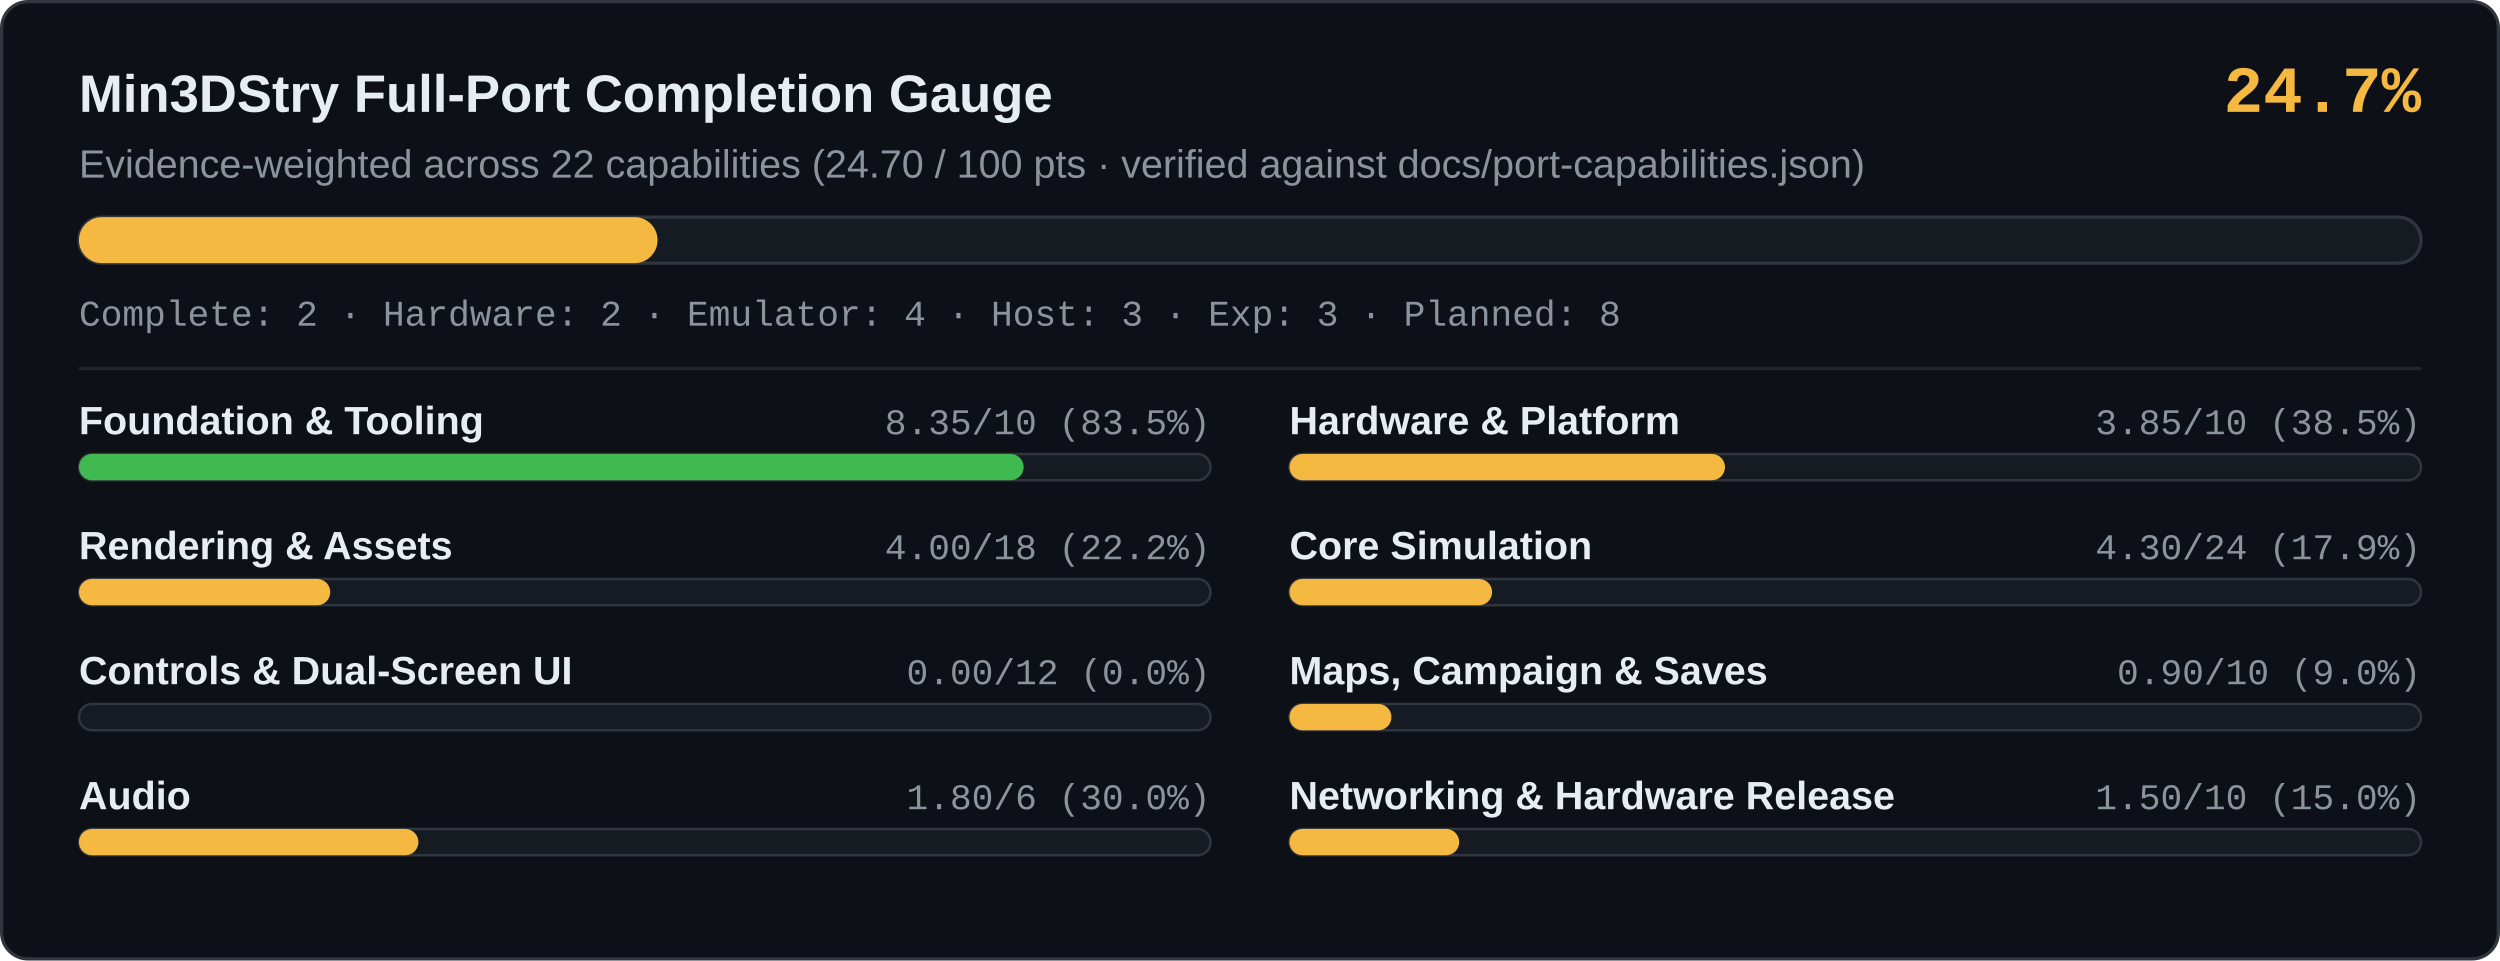
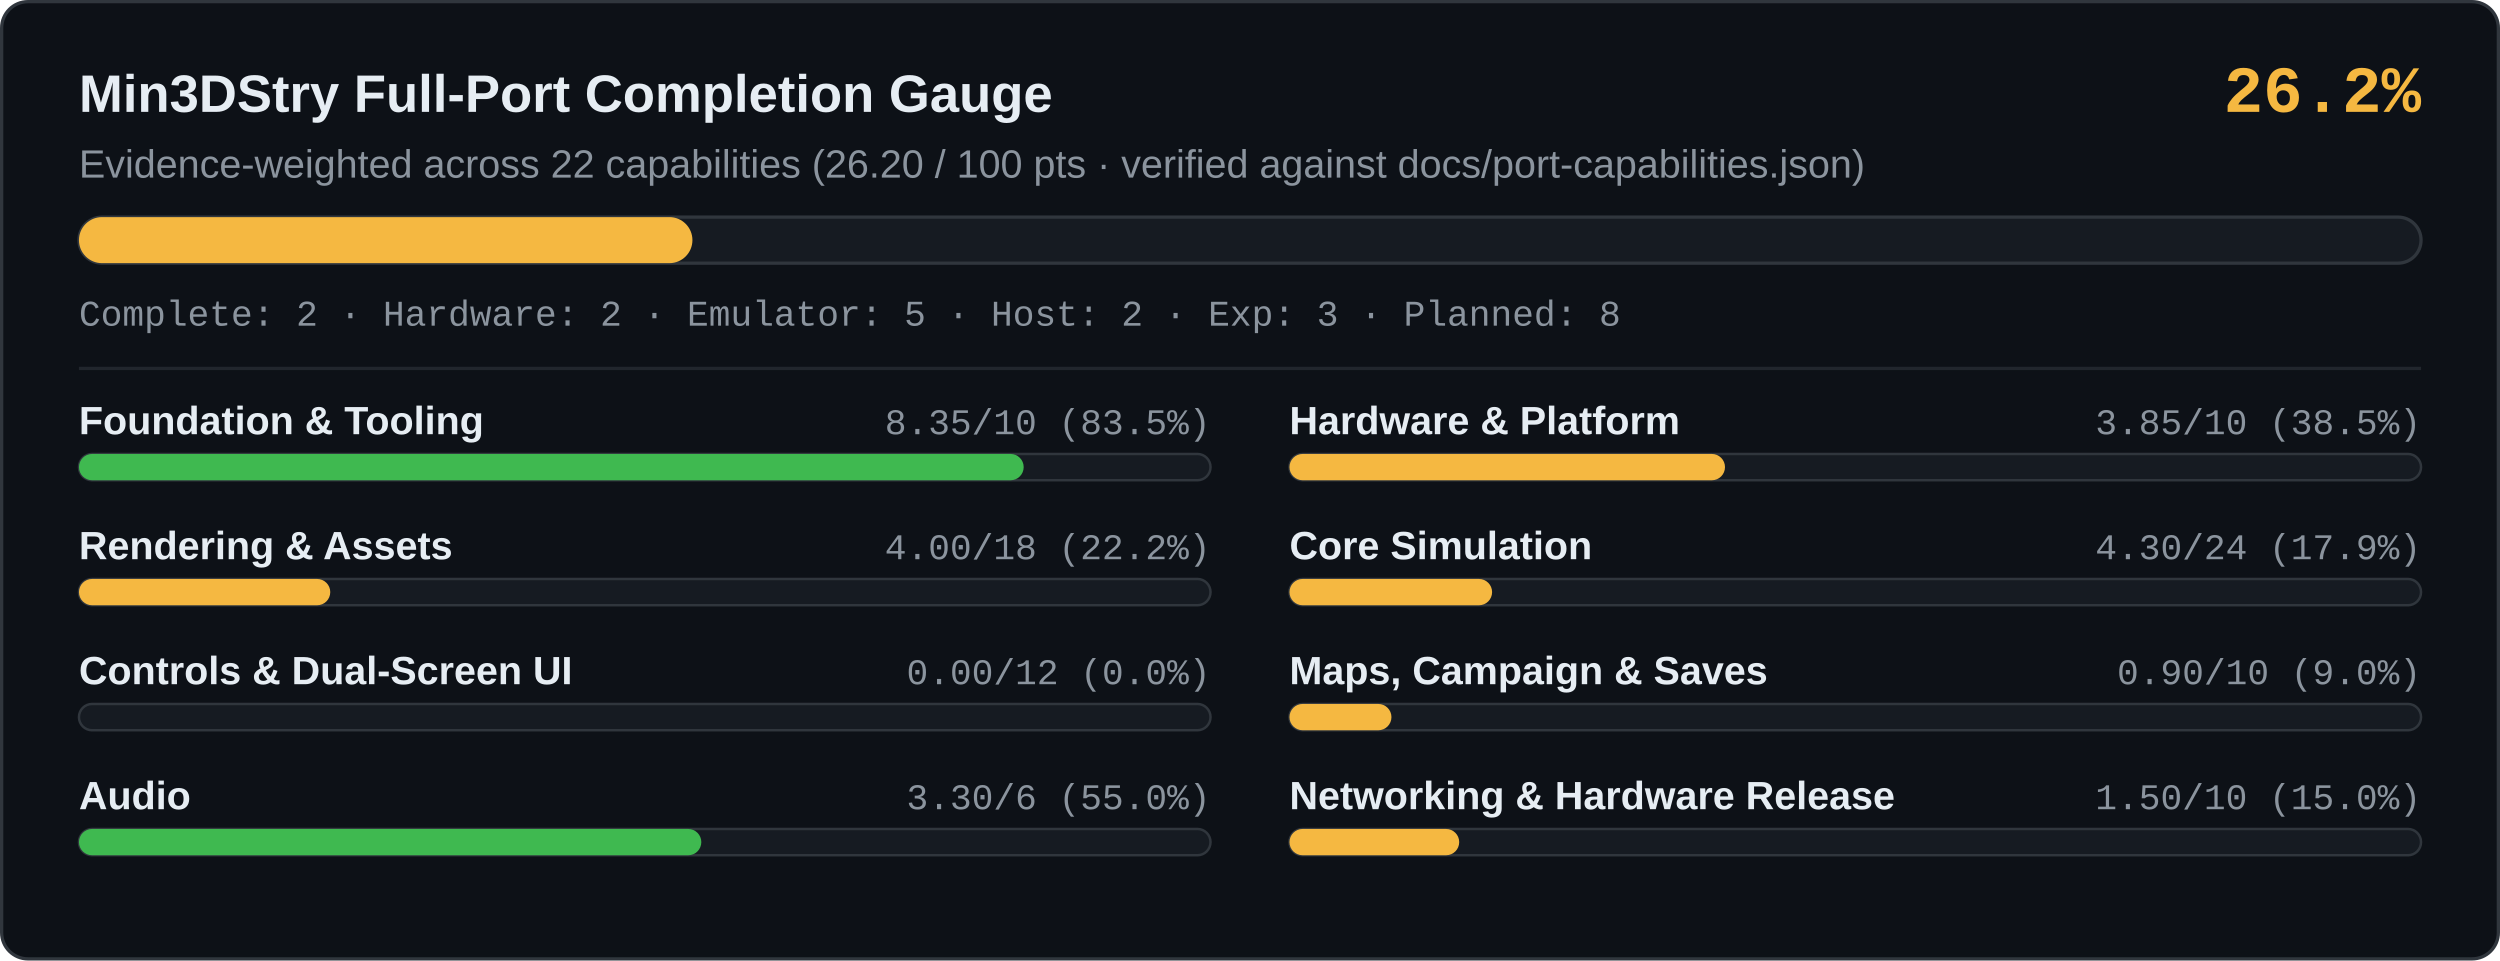
- <svg xmlns="http://www.w3.org/2000/svg" width="760" height="292" viewBox="0 0 760 292" role="img" aria-label="Min3DStry Port Completion 24.7%">
+ <svg xmlns="http://www.w3.org/2000/svg" width="760" height="292" viewBox="0 0 760 292" role="img" aria-label="Min3DStry Port Completion 26.2%">
  <rect x="0.5" y="0.5" width="759" height="291" rx="8" fill="#0d1117" stroke="#30363d" />
  <text x="24" y="34" fill="#e6edf3" font-family="Segoe UI, Ubuntu, Arial, sans-serif" font-size="16" font-weight="700">Min3DStry Full-Port Completion Gauge</text>
-   <text x="736" y="34" text-anchor="end" fill="#f5b841" font-family="Consolas, Liberation Mono, monospace" font-size="20" font-weight="700">24.7%</text>
-   <text x="24" y="54" fill="#8b949e" font-family="Segoe UI, Ubuntu, Arial, sans-serif" font-size="12">Evidence-weighted across 22 capabilities (24.70 / 100 pts · verified against docs/port-capabilities.json)</text>
+   <text x="736" y="34" text-anchor="end" fill="#f5b841" font-family="Consolas, Liberation Mono, monospace" font-size="20" font-weight="700">26.2%</text>
+   <text x="24" y="54" fill="#8b949e" font-family="Segoe UI, Ubuntu, Arial, sans-serif" font-size="12">Evidence-weighted across 22 capabilities (26.20 / 100 pts · verified against docs/port-capabilities.json)</text>
  <rect x="24" y="66" width="712" height="14" rx="7" fill="#161b22" stroke="#30363d" />
-   <rect x="24" y="66" width="175.9" height="14" rx="7" fill="#f5b841" />
-   <text x="24" y="99" fill="#8b949e" font-family="Consolas, Liberation Mono, monospace" font-size="11">Complete: 2  ·  Hardware: 2  ·  Emulator: 4  ·  Host: 3  ·  Exp: 3  ·  Planned: 8</text>
+   <rect x="24" y="66" width="186.5" height="14" rx="7" fill="#f5b841" />
+   <text x="24" y="99" fill="#8b949e" font-family="Consolas, Liberation Mono, monospace" font-size="11">Complete: 2  ·  Hardware: 2  ·  Emulator: 5  ·  Host: 2  ·  Exp: 3  ·  Planned: 8</text>
  <line x1="24" y1="112" x2="736" y2="112" stroke="#21262d" stroke-width="1" />
  <text x="24" y="132" fill="#e6edf3" font-family="Segoe UI, Ubuntu, Arial, sans-serif" font-size="12" font-weight="600">Foundation &amp; Tooling</text>
  <text x="368" y="132" text-anchor="end" fill="#8b949e" font-family="Consolas, Liberation Mono, monospace" font-size="11">8.35/10 (83.5%)</text>
  <rect x="24" y="138" width="344" height="8" rx="4" fill="#161b22" stroke="#30363d" stroke-width="0.75" />
  <rect x="24" y="138" width="287.2" height="8" rx="4" fill="#3fb950" />
  <text x="392" y="132" fill="#e6edf3" font-family="Segoe UI, Ubuntu, Arial, sans-serif" font-size="12" font-weight="600">Hardware &amp; Platform</text>
  <text x="736" y="132" text-anchor="end" fill="#8b949e" font-family="Consolas, Liberation Mono, monospace" font-size="11">3.85/10 (38.5%)</text>
  <rect x="392" y="138" width="344" height="8" rx="4" fill="#161b22" stroke="#30363d" stroke-width="0.75" />
  <rect x="392" y="138" width="132.4" height="8" rx="4" fill="#f5b841" />
  <text x="24" y="170" fill="#e6edf3" font-family="Segoe UI, Ubuntu, Arial, sans-serif" font-size="12" font-weight="600">Rendering &amp; Assets</text>
  <text x="368" y="170" text-anchor="end" fill="#8b949e" font-family="Consolas, Liberation Mono, monospace" font-size="11">4.00/18 (22.2%)</text>
  <rect x="24" y="176" width="344" height="8" rx="4" fill="#161b22" stroke="#30363d" stroke-width="0.75" />
  <rect x="24" y="176" width="76.4" height="8" rx="4" fill="#f5b841" />
  <text x="392" y="170" fill="#e6edf3" font-family="Segoe UI, Ubuntu, Arial, sans-serif" font-size="12" font-weight="600">Core Simulation</text>
  <text x="736" y="170" text-anchor="end" fill="#8b949e" font-family="Consolas, Liberation Mono, monospace" font-size="11">4.30/24 (17.9%)</text>
  <rect x="392" y="176" width="344" height="8" rx="4" fill="#161b22" stroke="#30363d" stroke-width="0.75" />
  <rect x="392" y="176" width="61.6" height="8" rx="4" fill="#f5b841" />
  <text x="24" y="208" fill="#e6edf3" font-family="Segoe UI, Ubuntu, Arial, sans-serif" font-size="12" font-weight="600">Controls &amp; Dual-Screen UI</text>
  <text x="368" y="208" text-anchor="end" fill="#8b949e" font-family="Consolas, Liberation Mono, monospace" font-size="11">0.00/12 (0.0%)</text>
  <rect x="24" y="214" width="344" height="8" rx="4" fill="#161b22" stroke="#30363d" stroke-width="0.75" />
  <text x="392" y="208" fill="#e6edf3" font-family="Segoe UI, Ubuntu, Arial, sans-serif" font-size="12" font-weight="600">Maps, Campaign &amp; Saves</text>
  <text x="736" y="208" text-anchor="end" fill="#8b949e" font-family="Consolas, Liberation Mono, monospace" font-size="11">0.90/10 (9.0%)</text>
  <rect x="392" y="214" width="344" height="8" rx="4" fill="#161b22" stroke="#30363d" stroke-width="0.75" />
  <rect x="392" y="214" width="31.0" height="8" rx="4" fill="#f5b841" />
  <text x="24" y="246" fill="#e6edf3" font-family="Segoe UI, Ubuntu, Arial, sans-serif" font-size="12" font-weight="600">Audio</text>
-   <text x="368" y="246" text-anchor="end" fill="#8b949e" font-family="Consolas, Liberation Mono, monospace" font-size="11">1.80/6 (30.0%)</text>
+   <text x="368" y="246" text-anchor="end" fill="#8b949e" font-family="Consolas, Liberation Mono, monospace" font-size="11">3.30/6 (55.0%)</text>
  <rect x="24" y="252" width="344" height="8" rx="4" fill="#161b22" stroke="#30363d" stroke-width="0.75" />
-   <rect x="24" y="252" width="103.2" height="8" rx="4" fill="#f5b841" />
+   <rect x="24" y="252" width="189.2" height="8" rx="4" fill="#3fb950" />
  <text x="392" y="246" fill="#e6edf3" font-family="Segoe UI, Ubuntu, Arial, sans-serif" font-size="12" font-weight="600">Networking &amp; Hardware Release</text>
  <text x="736" y="246" text-anchor="end" fill="#8b949e" font-family="Consolas, Liberation Mono, monospace" font-size="11">1.50/10 (15.0%)</text>
  <rect x="392" y="252" width="344" height="8" rx="4" fill="#161b22" stroke="#30363d" stroke-width="0.75" />
  <rect x="392" y="252" width="51.6" height="8" rx="4" fill="#f5b841" />
</svg>
